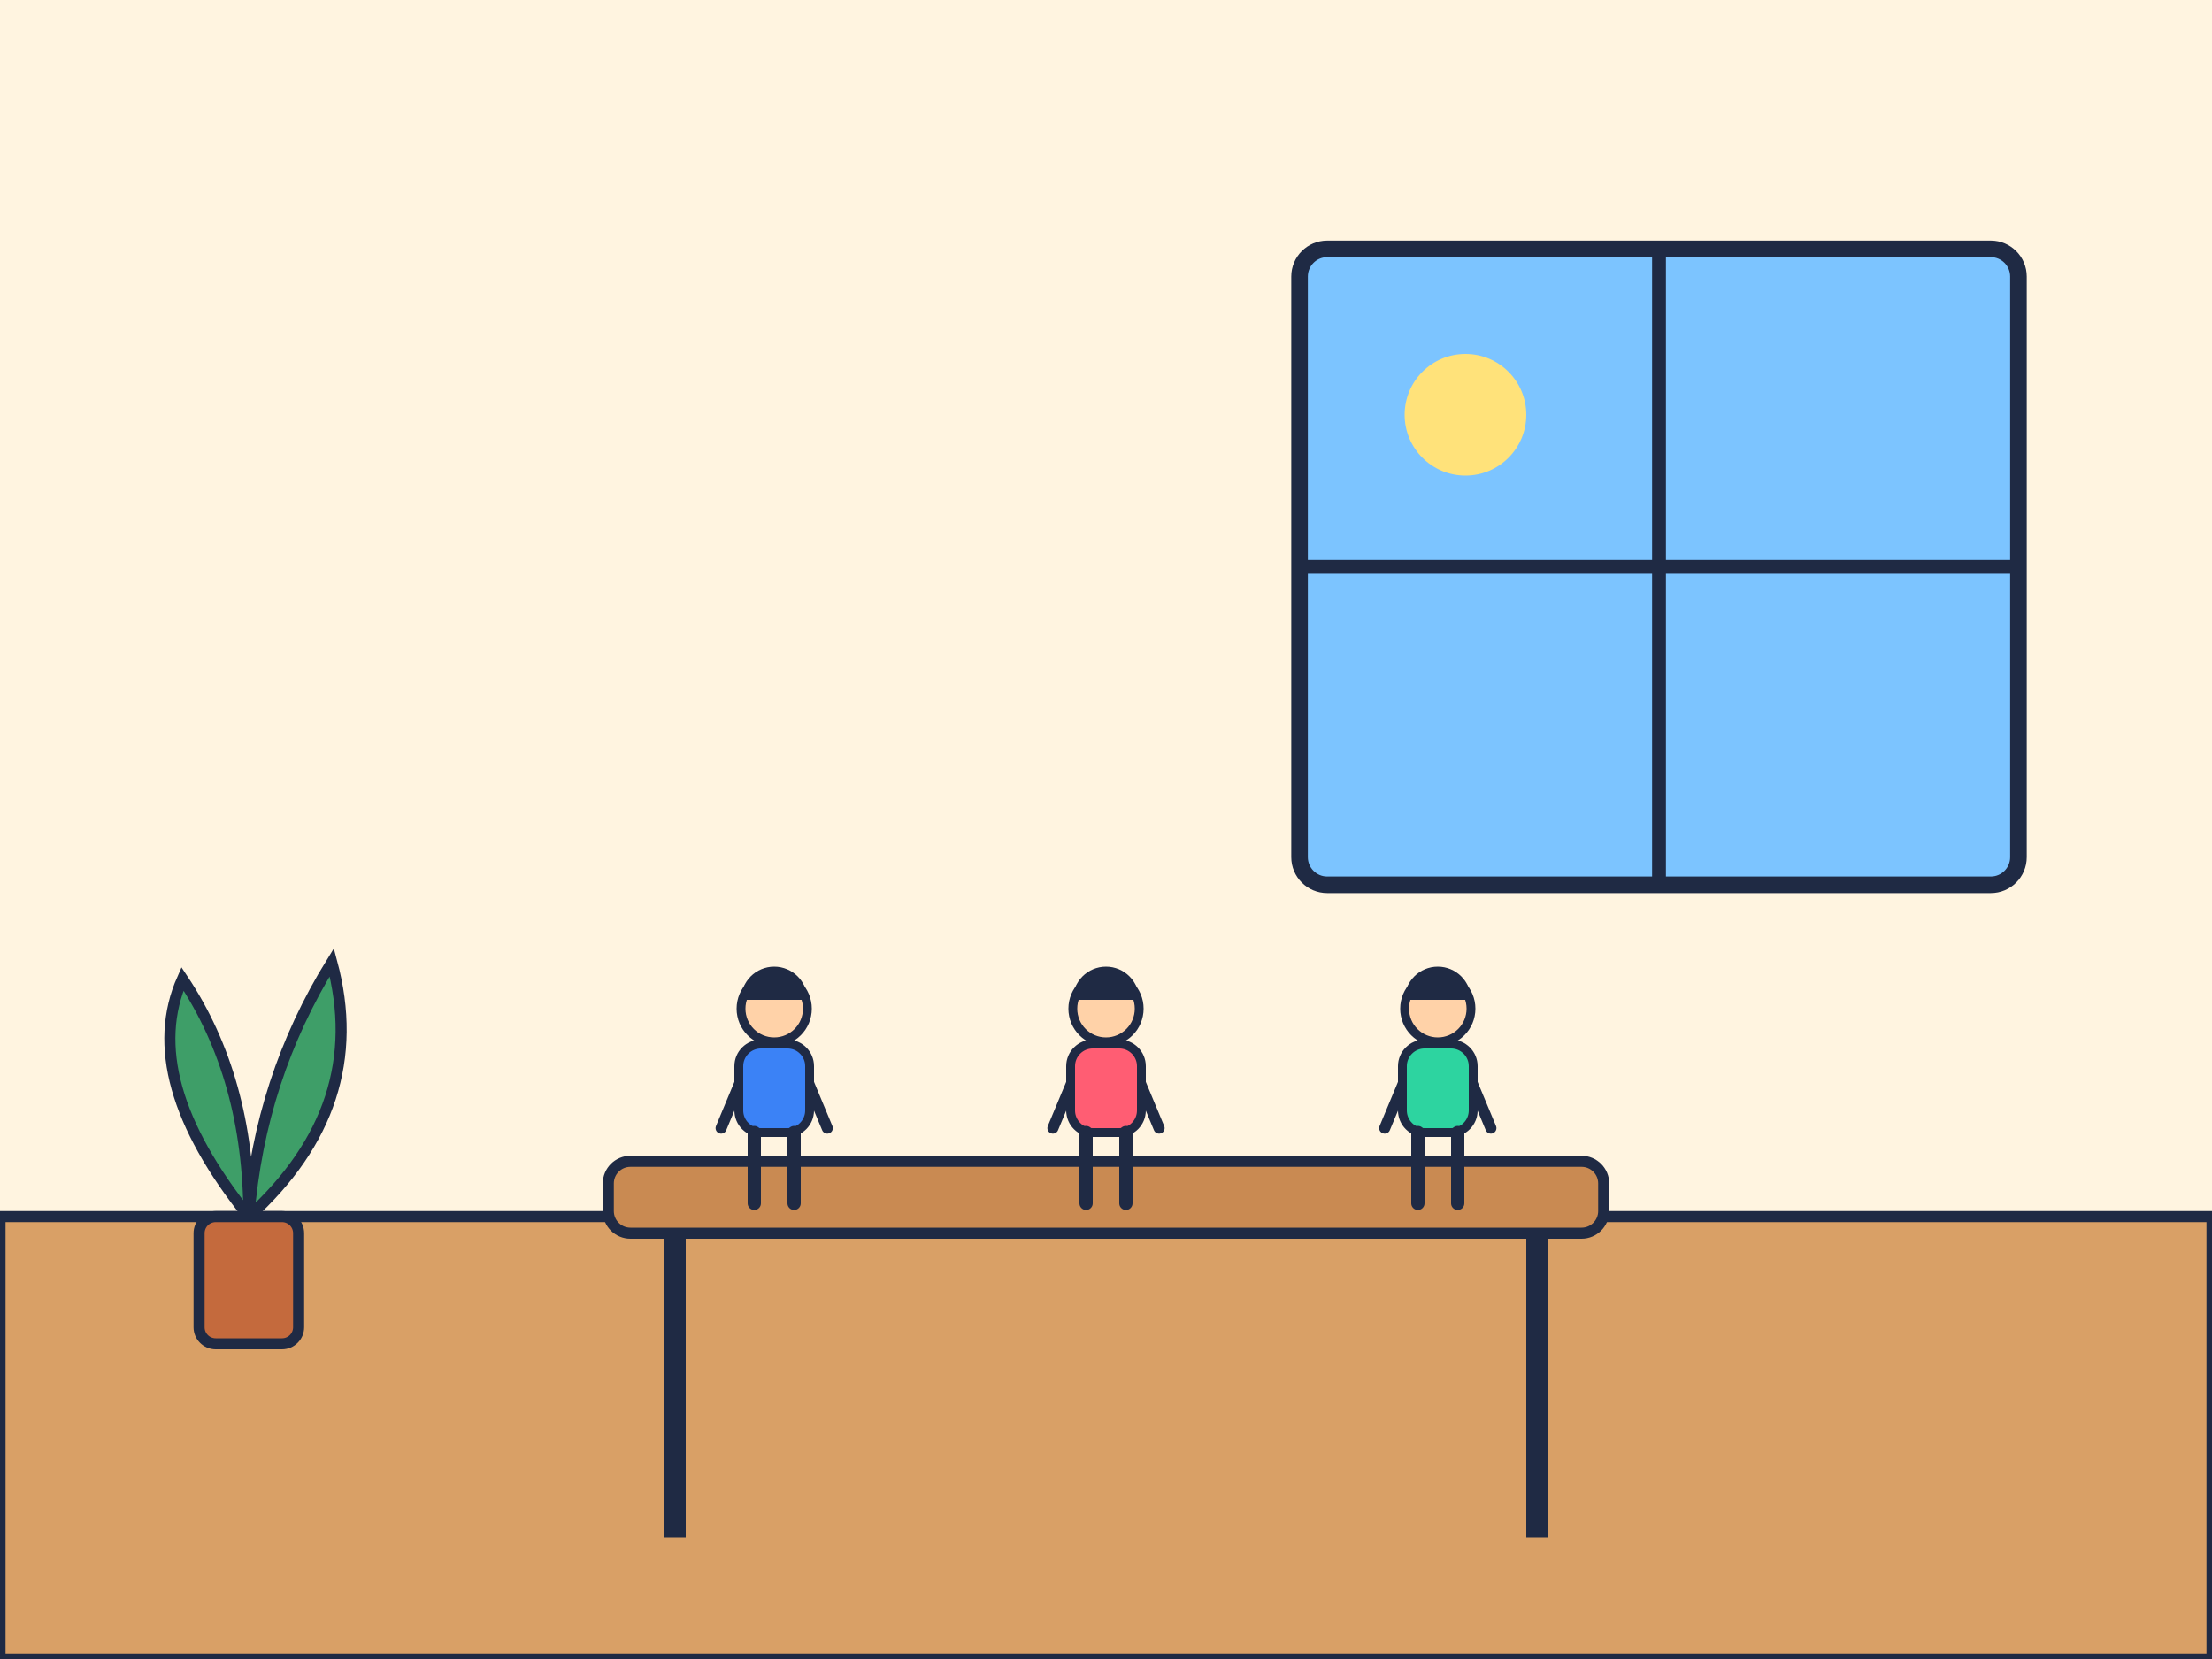
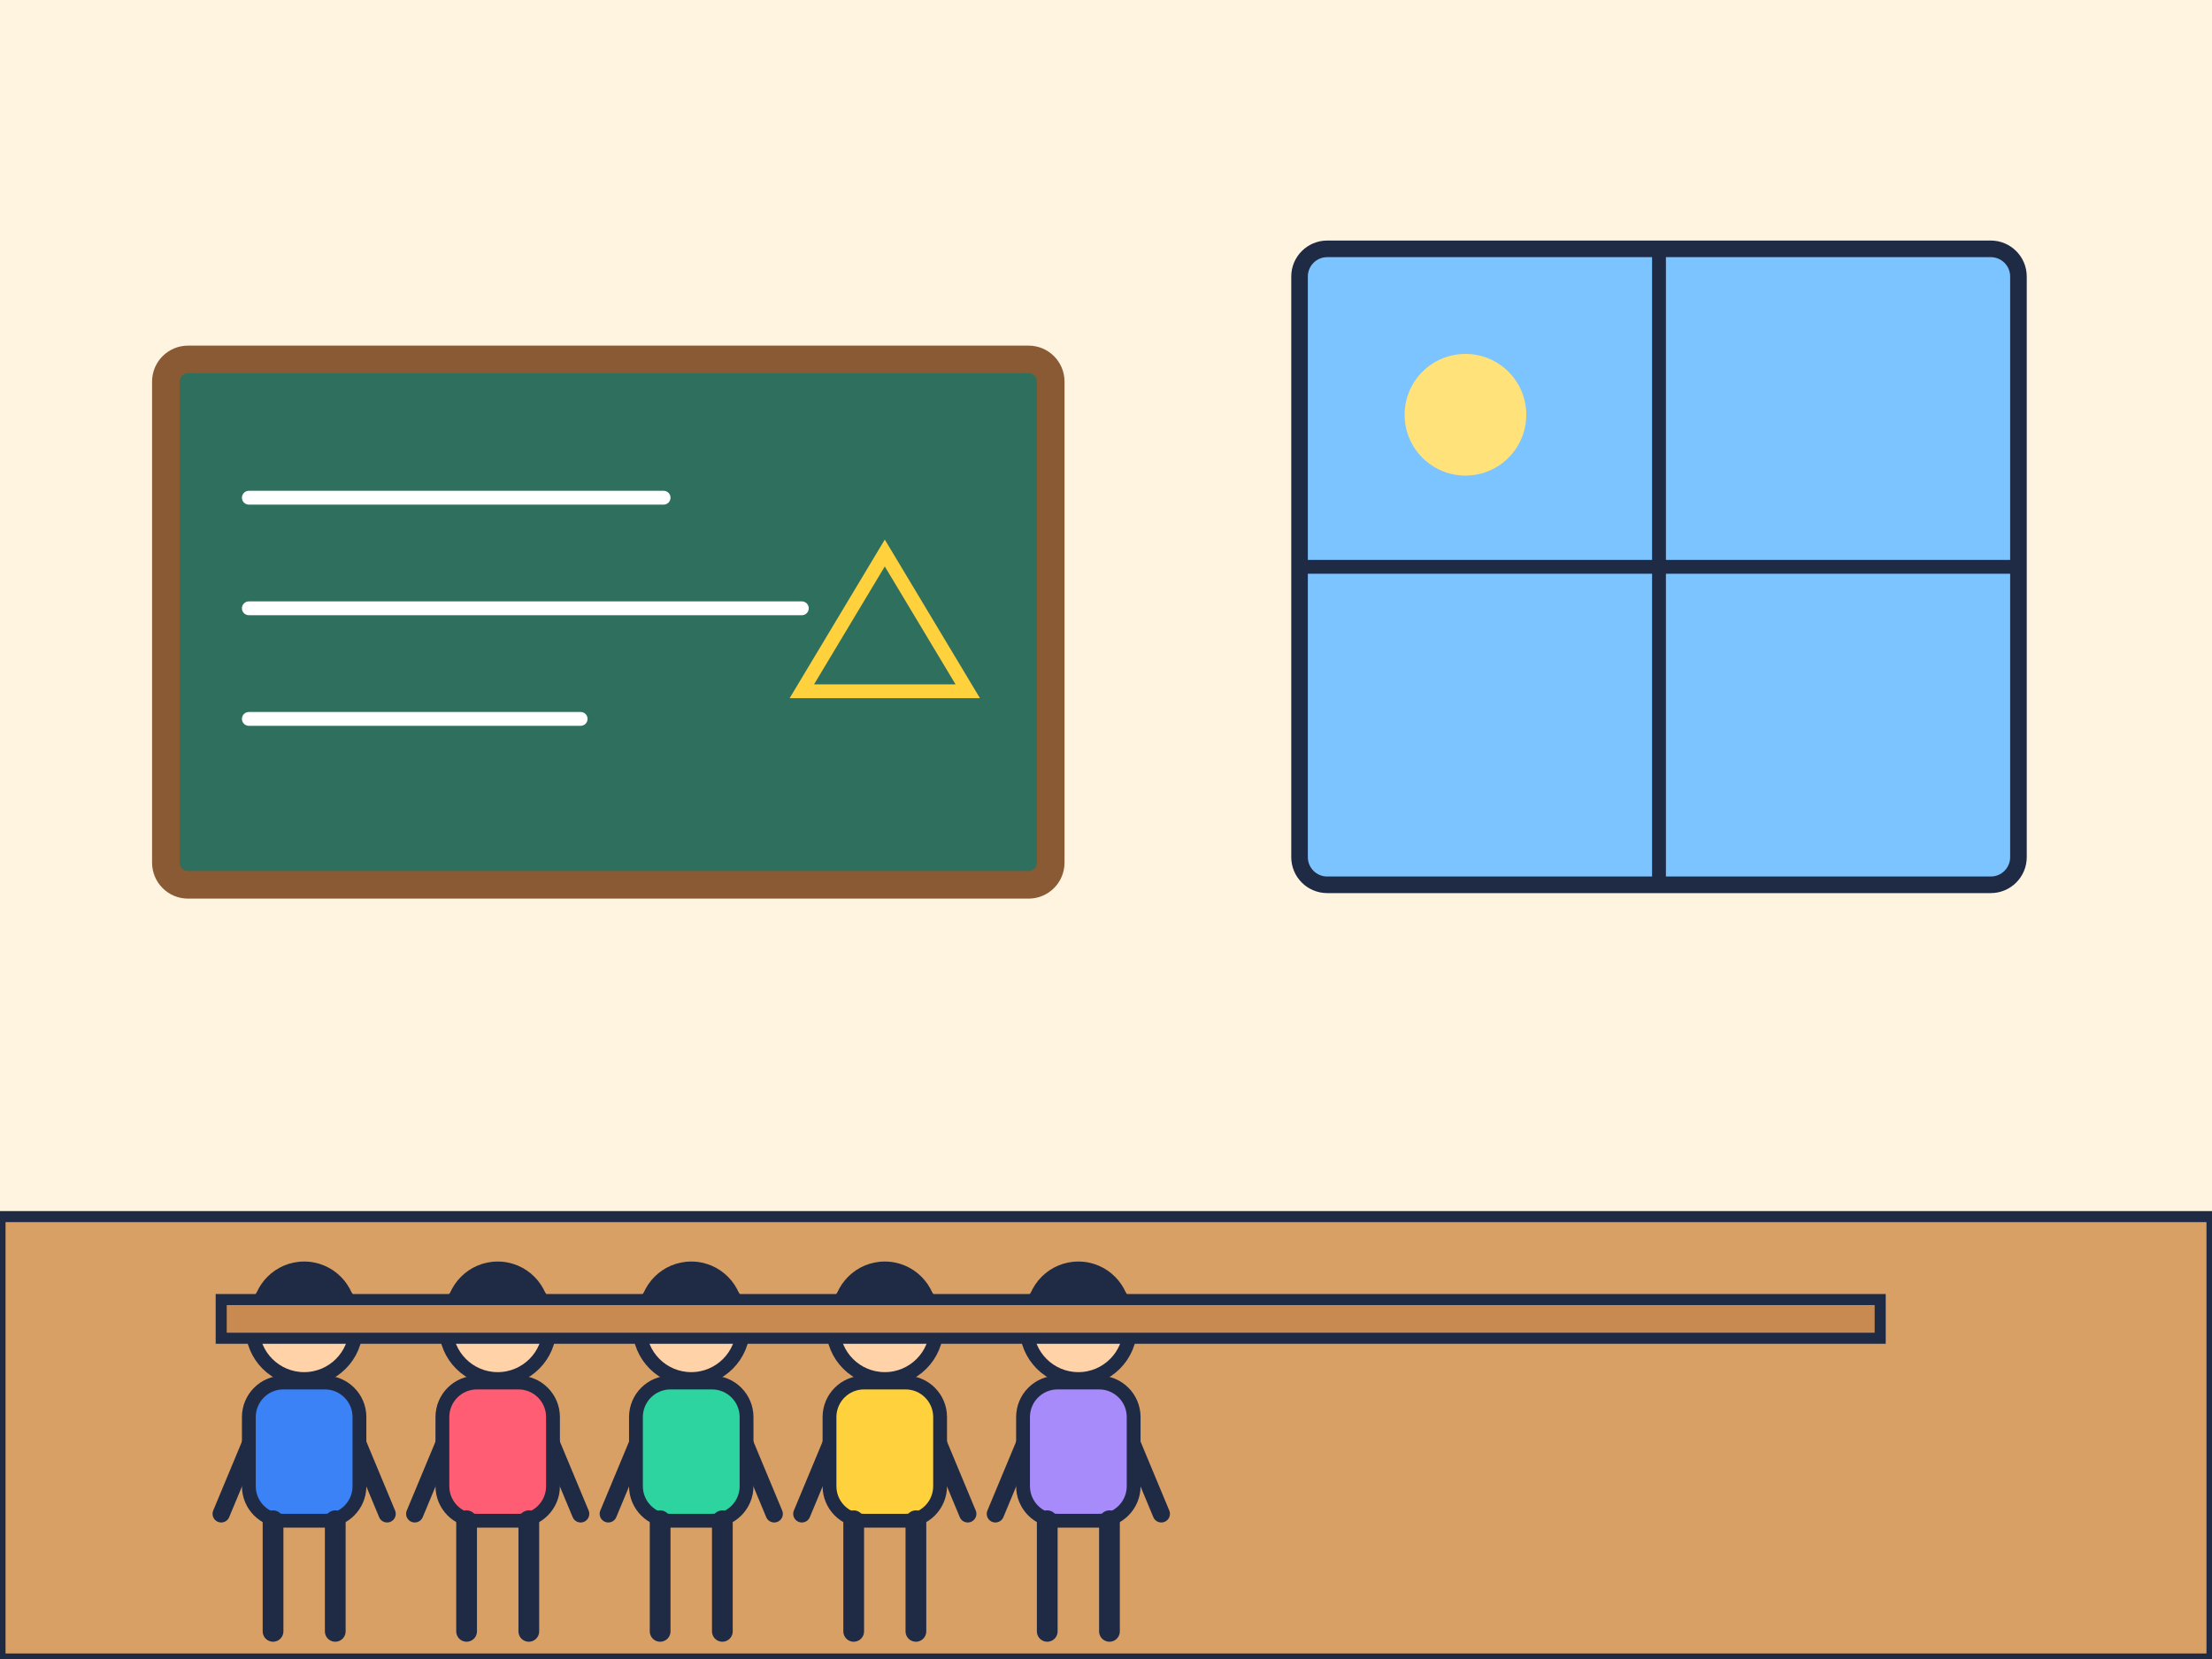
<svg xmlns="http://www.w3.org/2000/svg" viewBox="0 0 800 600" role="img">
  <rect width="800" height="600" fill="#fff4e0" />
  <rect y="440" width="800" height="160" fill="#d9a066" stroke="#1f2a44" stroke-width="4" />
  <rect x="470" y="90" width="260" height="230" rx="10" fill="#7cc4ff" stroke="#1f2a44" stroke-width="6" />
  <path d="M600 90 V320 M470 205 H730" stroke="#1f2a44" stroke-width="5" />
  <circle cx="530" cy="150" r="22" fill="#ffe27a" />
-   <rect x="220" y="420" width="360" height="26" rx="8" fill="#c98a52" stroke="#1f2a44" stroke-width="4" />
-   <path d="M244 446 v110 M556 446 v110" stroke="#1f2a44" stroke-width="8" />
-   <g transform="translate(280 416) scale(0.8)">
+   <rect x="60" y="130" width="320" height="190" rx="8" fill="#2f6f5e" stroke="#8a5a35" stroke-width="10" />
+   <path d="M90 180 h150 M90 220 h200 M90 260 h120" stroke="#fff" stroke-width="5" stroke-linecap="round" />
+   <path d="M290 250 l30 -50 l30 50z" fill="none" stroke="#ffd23d" stroke-width="5" />
+   <g transform="translate(110 560) scale(1.25)">
    <path d="M-14 -34 L-24 -10 M14 -34 L24 -10" stroke="#1f2a44" stroke-width="5" fill="none" stroke-linecap="round" />
    <rect x="-16" y="-48" width="32" height="40" rx="10" fill="#3b82f6" stroke="#1f2a44" stroke-width="4" />
    <path d="M-9 -8 V24 M9 -8 V24" stroke="#1f2a44" stroke-width="6" stroke-linecap="round" />
    <circle cx="0" cy="-64" r="15" fill="#ffd2a8" stroke="#1f2a44" stroke-width="4" />
    <path d="M-15 -68 a15 15 0 0 1 30 0z" fill="#1f2a44" />
  </g>
-   <g transform="translate(400 416) scale(0.8)">
+   <g transform="translate(180 560) scale(1.25)">
    <path d="M-14 -34 L-24 -10 M14 -34 L24 -10" stroke="#1f2a44" stroke-width="5" fill="none" stroke-linecap="round" />
    <rect x="-16" y="-48" width="32" height="40" rx="10" fill="#ff5d73" stroke="#1f2a44" stroke-width="4" />
    <path d="M-9 -8 V24 M9 -8 V24" stroke="#1f2a44" stroke-width="6" stroke-linecap="round" />
    <circle cx="0" cy="-64" r="15" fill="#ffd2a8" stroke="#1f2a44" stroke-width="4" />
    <path d="M-15 -68 a15 15 0 0 1 30 0z" fill="#1f2a44" />
  </g>
-   <g transform="translate(520 416) scale(0.8)">
+   <g transform="translate(250 560) scale(1.25)">
    <path d="M-14 -34 L-24 -10 M14 -34 L24 -10" stroke="#1f2a44" stroke-width="5" fill="none" stroke-linecap="round" />
    <rect x="-16" y="-48" width="32" height="40" rx="10" fill="#2dd4a0" stroke="#1f2a44" stroke-width="4" />
    <path d="M-9 -8 V24 M9 -8 V24" stroke="#1f2a44" stroke-width="6" stroke-linecap="round" />
    <circle cx="0" cy="-64" r="15" fill="#ffd2a8" stroke="#1f2a44" stroke-width="4" />
    <path d="M-15 -68 a15 15 0 0 1 30 0z" fill="#1f2a44" />
  </g>
-   <rect x="72" y="440" width="36" height="46" rx="6" fill="#c46a3d" stroke="#1f2a44" stroke-width="4" />
-   <path d="M90 440 Q50 390 66 354 Q90 390 90 440 M90 440 Q134 400 120 348 Q94 390 90 440" fill="#3e9e68" stroke="#1f2a44" stroke-width="4" />
+   <g transform="translate(320 560) scale(1.25)">
+     <path d="M-14 -34 L-24 -10 M14 -34 L24 -10" stroke="#1f2a44" stroke-width="5" fill="none" stroke-linecap="round" />
+     <rect x="-16" y="-48" width="32" height="40" rx="10" fill="#ffd23d" stroke="#1f2a44" stroke-width="4" />
+     <path d="M-9 -8 V24 M9 -8 V24" stroke="#1f2a44" stroke-width="6" stroke-linecap="round" />
+     <circle cx="0" cy="-64" r="15" fill="#ffd2a8" stroke="#1f2a44" stroke-width="4" />
+     <path d="M-15 -68 a15 15 0 0 1 30 0z" fill="#1f2a44" />
+   </g>
+   <g transform="translate(390 560) scale(1.25)">
+     <path d="M-14 -34 L-24 -10 M14 -34 L24 -10" stroke="#1f2a44" stroke-width="5" fill="none" stroke-linecap="round" />
+     <rect x="-16" y="-48" width="32" height="40" rx="10" fill="#a78bfa" stroke="#1f2a44" stroke-width="4" />
+     <path d="M-9 -8 V24 M9 -8 V24" stroke="#1f2a44" stroke-width="6" stroke-linecap="round" />
+     <circle cx="0" cy="-64" r="15" fill="#ffd2a8" stroke="#1f2a44" stroke-width="4" />
+     <path d="M-15 -68 a15 15 0 0 1 30 0z" fill="#1f2a44" />
+   </g>
+   <rect x="80" y="470" width="600" height="14" fill="#c98a52" stroke="#1f2a44" stroke-width="4" />
</svg>
